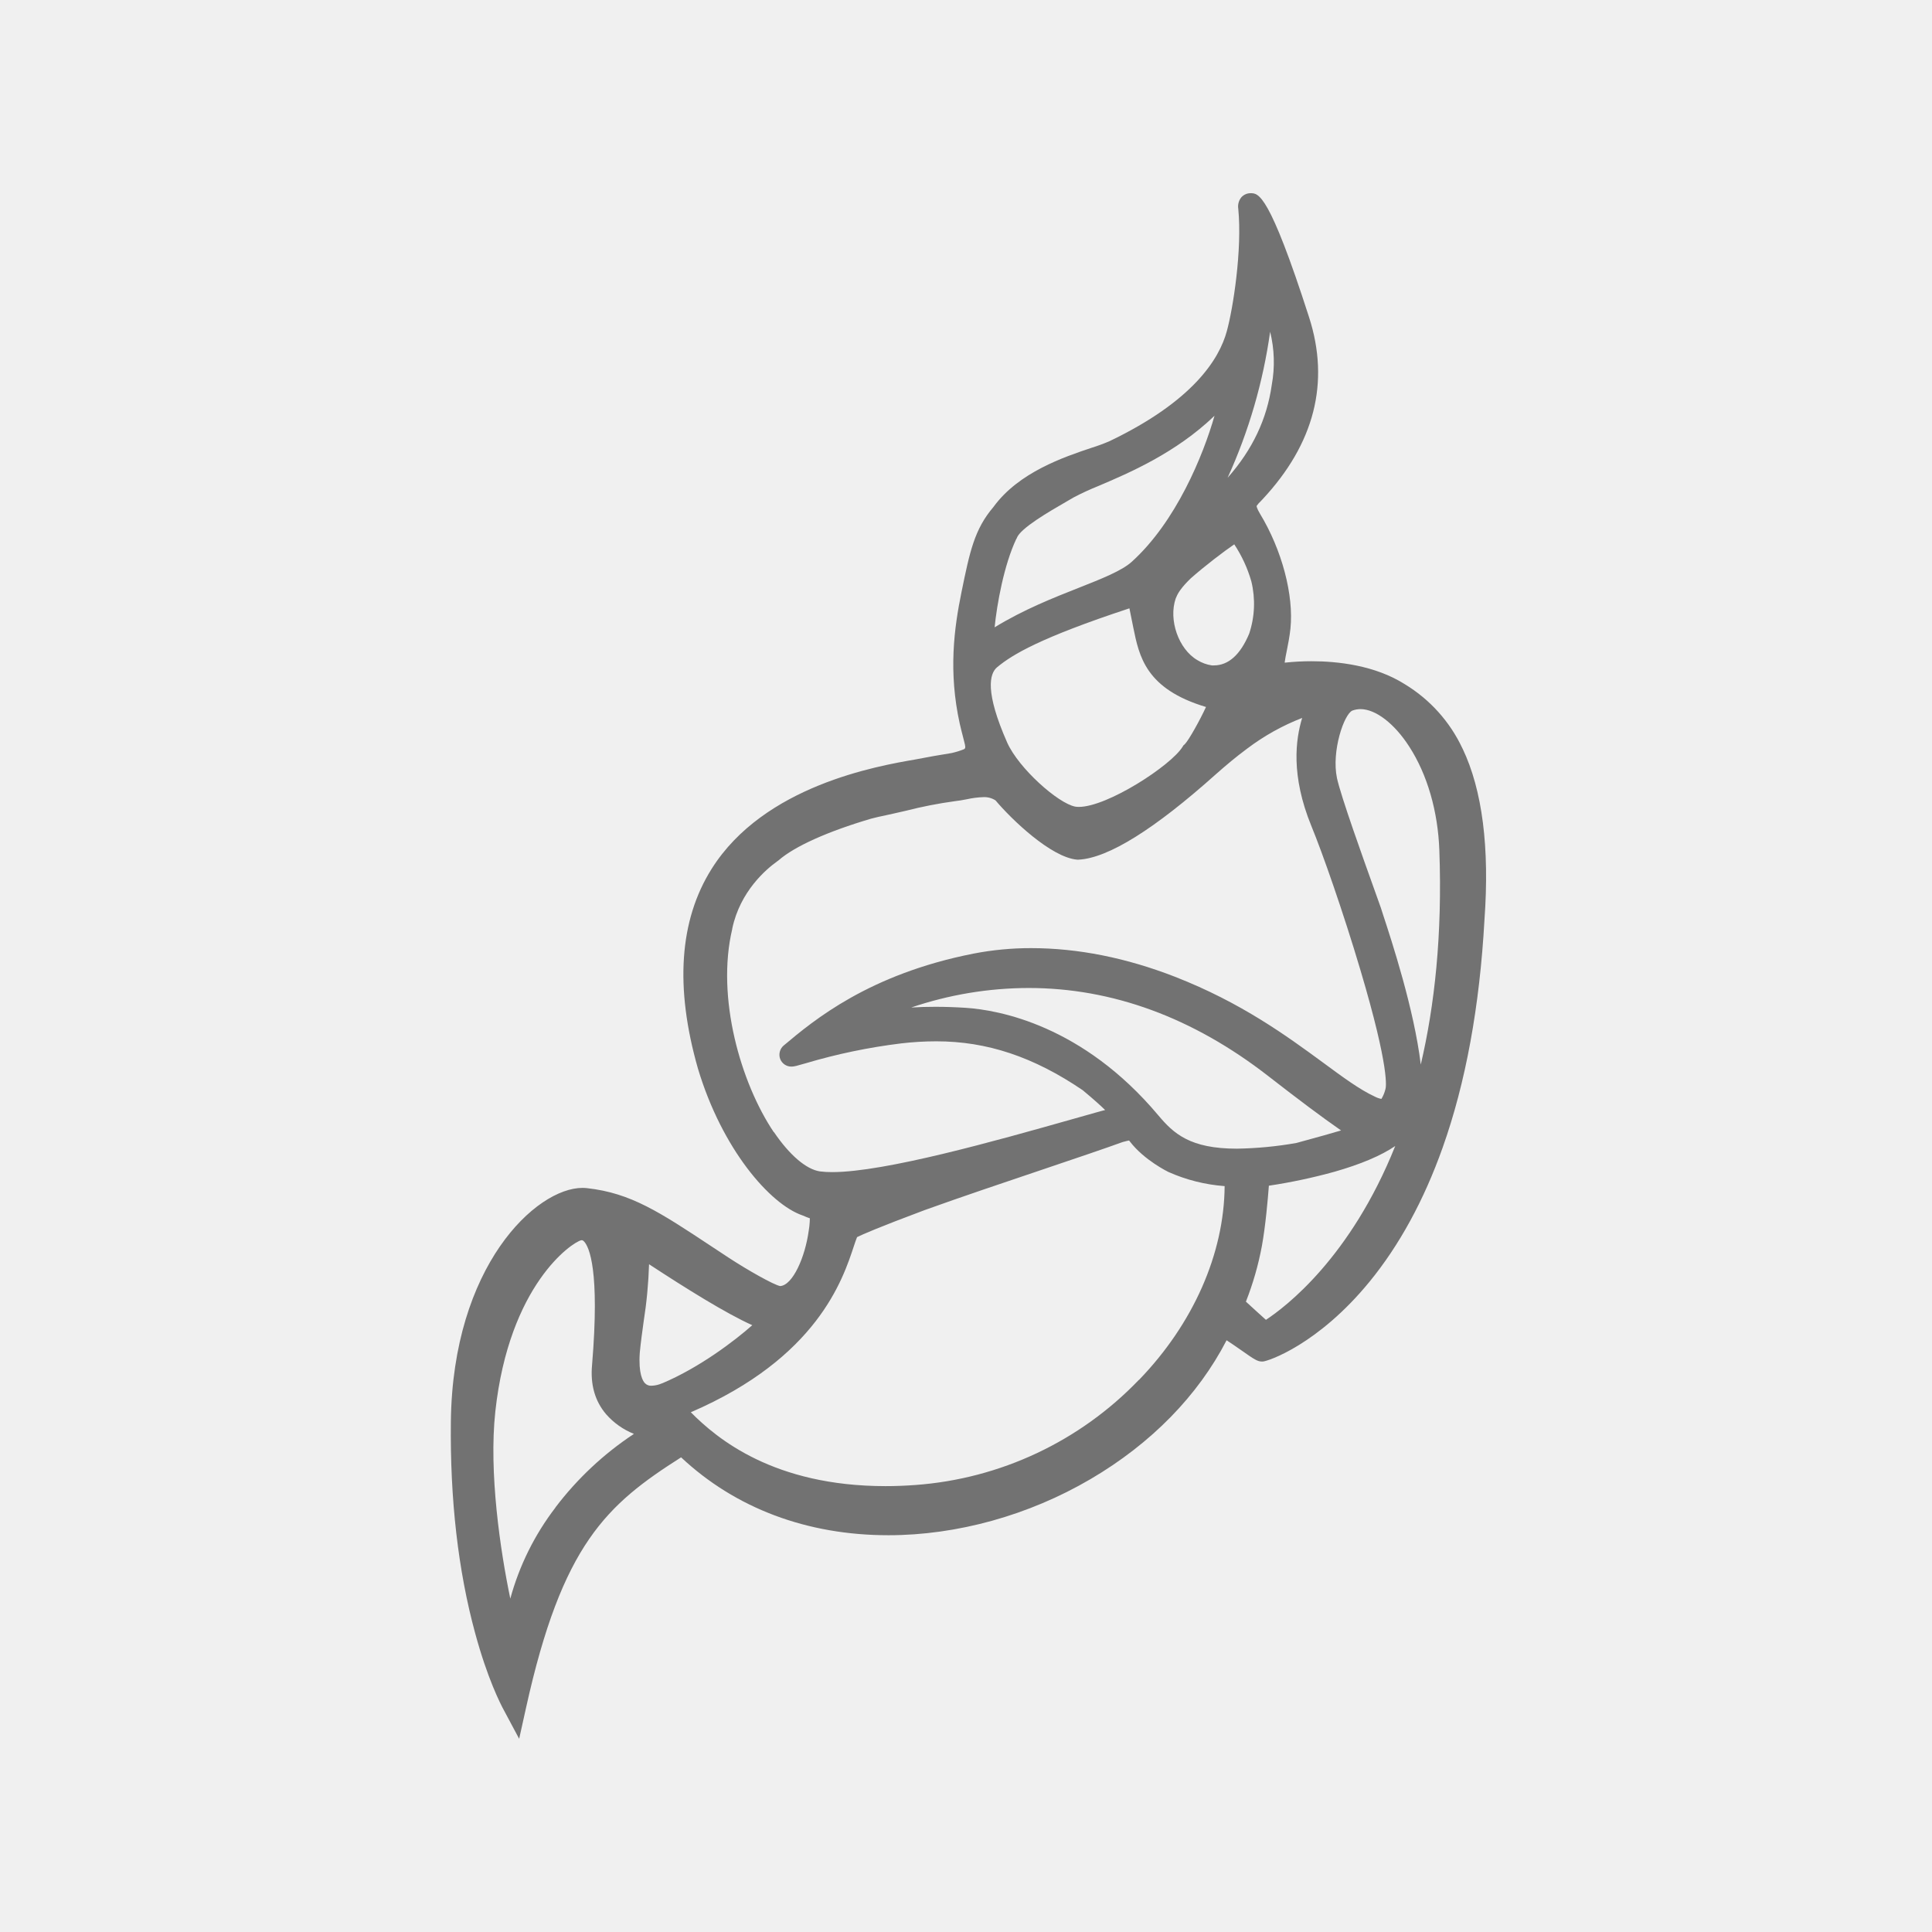
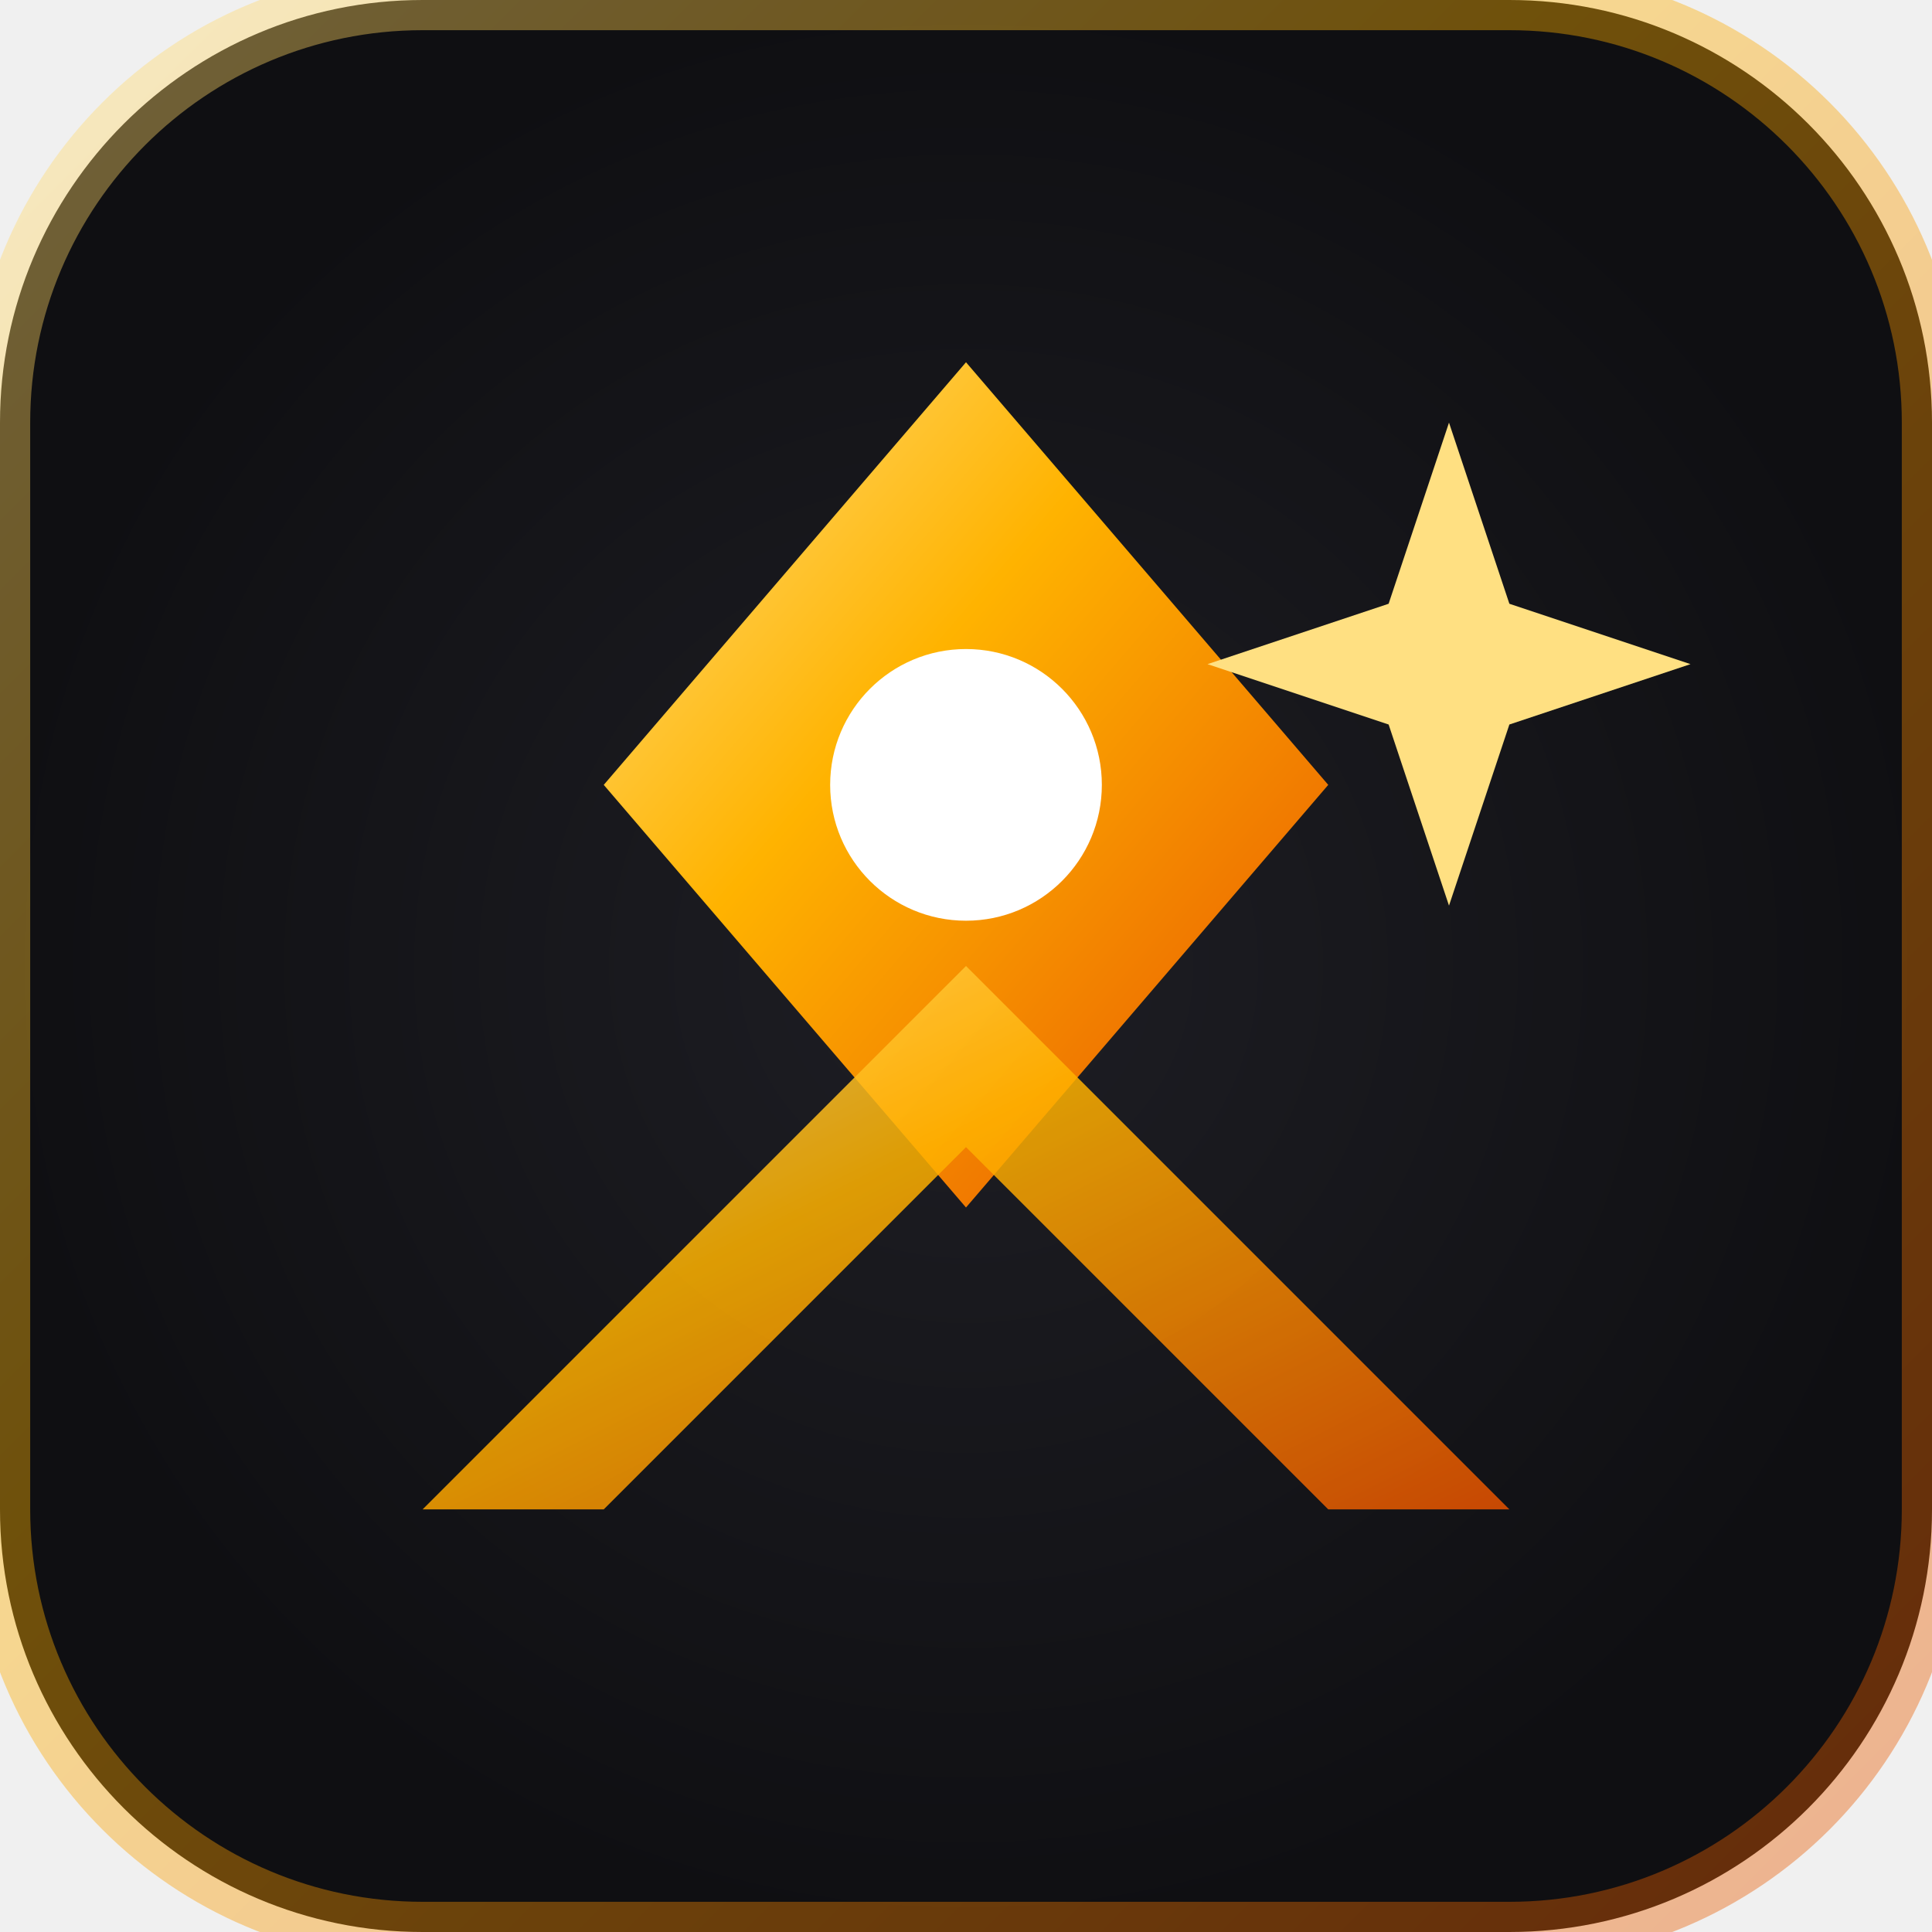
- <svg xmlns="http://www.w3.org/2000/svg" width="60" height="60" viewBox="0 0 60 60" fill="none">
-   <path d="M45.418 23.244C45.032 22.417 44.409 21.722 43.628 21.249C42.699 20.66 41.54 20.535 40.731 20.535C40.459 20.535 40.187 20.549 39.916 20.578H39.896C39.91 20.466 39.939 20.322 39.963 20.205C40.004 20 40.05 19.766 40.076 19.523C40.183 18.482 39.813 17.08 39.13 15.954C39.022 15.775 39.025 15.713 39.025 15.713C39.06 15.662 39.099 15.616 39.145 15.574L39.207 15.509C40.821 13.781 41.308 11.881 40.654 9.851C39.415 6 39.083 6 38.84 6C38.786 5.999 38.732 6.01 38.683 6.032C38.633 6.054 38.589 6.086 38.552 6.126C38.512 6.175 38.482 6.231 38.466 6.292C38.449 6.354 38.445 6.417 38.455 6.48C38.581 7.757 38.293 9.585 38.101 10.281C37.866 11.156 37.045 12.462 34.453 13.703C34.271 13.781 34.085 13.849 33.896 13.908C33.05 14.191 31.637 14.664 30.852 15.745C30.26 16.439 30.117 17.134 29.86 18.389C29.632 19.504 29.448 20.863 29.808 22.484C29.845 22.645 29.88 22.779 29.911 22.899C29.933 22.984 29.953 23.058 29.967 23.123L29.998 23.116L29.966 23.125C29.99 23.221 29.974 23.244 29.94 23.267C29.815 23.317 29.687 23.356 29.556 23.386C29.172 23.447 28.788 23.515 28.421 23.587C27.254 23.788 23.725 24.396 22.1 26.984C21.096 28.579 20.954 30.663 21.675 33.185C22.423 35.681 23.907 37.397 24.923 37.746L24.939 37.752C25.012 37.785 25.082 37.812 25.151 37.836C25.151 37.906 25.144 37.991 25.135 38.087C25.128 38.129 25.121 38.175 25.115 38.225C25.004 39.039 24.62 39.917 24.228 39.94C24.022 39.9 23.204 39.436 22.625 39.056C22.439 38.935 22.263 38.819 22.097 38.708C20.481 37.639 19.59 37.05 18.229 36.899C18.182 36.894 18.136 36.891 18.089 36.891C16.649 36.891 14.057 39.316 14.002 44.148C13.974 46.57 14.228 48.782 14.758 50.726C15.136 52.12 15.539 52.914 15.656 53.126L16.123 54L16.336 53.04C17.459 47.952 18.845 46.726 21.152 45.259C22.843 46.843 25.063 47.678 27.592 47.678C29.723 47.678 31.953 47.059 33.869 45.934C35.752 44.83 37.205 43.342 38.093 41.623C38.241 41.719 38.42 41.843 38.538 41.926C38.96 42.222 39.049 42.284 39.2 42.284H39.214C39.379 42.277 40.936 41.755 42.53 39.807C43.457 38.675 44.221 37.276 44.801 35.645C45.519 33.629 45.953 31.248 46.101 28.571C46.264 26.322 46.035 24.532 45.422 23.249L45.418 23.244ZM39.445 10.303C39.579 10.843 39.596 11.405 39.496 11.952C39.346 13.016 38.895 13.968 38.125 14.837C38.781 13.397 39.226 11.87 39.445 10.303V10.303ZM38.331 16.905C38.566 17.259 38.745 17.648 38.862 18.057C38.992 18.593 38.969 19.155 38.795 19.678C38.52 20.334 38.15 20.665 37.696 20.665H37.635C37.475 20.641 37.322 20.585 37.184 20.5C36.6 20.158 36.285 19.252 36.512 18.587C36.522 18.568 36.53 18.548 36.539 18.527C36.577 18.431 36.683 18.247 36.979 17.962C37.401 17.588 38.018 17.117 38.329 16.906L38.331 16.905ZM31.573 16.724L31.579 16.714V16.704C31.703 16.397 32.563 15.899 33.133 15.57C33.204 15.528 33.275 15.487 33.346 15.446C33.596 15.315 33.852 15.197 34.114 15.092C35.052 14.693 36.514 14.071 37.718 12.912C37.368 14.137 36.528 16.2 35.145 17.449C34.838 17.726 34.218 17.972 33.499 18.256C32.724 18.562 31.793 18.928 30.889 19.482C30.959 18.776 31.177 17.543 31.568 16.724H31.573ZM30.973 20.716C31.438 20.332 32.288 19.811 35.075 18.892C35.094 18.978 35.116 19.09 35.137 19.2C35.155 19.284 35.173 19.379 35.194 19.482C35.377 20.383 35.578 21.395 37.453 21.956C37.278 22.34 36.919 22.989 36.794 23.113L36.753 23.148L36.724 23.195C36.359 23.781 34.388 25.059 33.505 25.059C33.467 25.059 33.429 25.056 33.391 25.05C32.859 24.948 31.638 23.863 31.279 23.061C30.585 21.488 30.727 20.92 30.968 20.72L30.973 20.716ZM24.029 35.158C23.008 33.638 22.234 30.983 22.741 28.848V28.838C22.986 27.677 23.797 26.993 24.132 26.753L24.18 26.718C24.677 26.284 25.695 25.826 27.047 25.426C27.238 25.376 27.344 25.354 27.349 25.354C27.598 25.302 27.869 25.239 28.133 25.179C28.633 25.051 29.139 24.952 29.65 24.882C29.777 24.869 29.905 24.845 30.028 24.821C30.194 24.784 30.363 24.762 30.533 24.756C30.669 24.748 30.803 24.784 30.917 24.857C31.418 25.453 32.645 26.628 33.45 26.697H33.474H33.501C34.416 26.648 35.852 25.754 37.768 24.038C38.093 23.75 38.396 23.499 38.692 23.279L38.729 23.251C39.252 22.855 39.828 22.533 40.44 22.296C40.239 22.953 40.08 24.075 40.727 25.656C41.065 26.474 41.712 28.317 42.248 30.122C43.172 33.23 43.043 33.778 43.025 33.828C42.999 33.934 42.957 34.035 42.901 34.128C42.829 34.114 42.759 34.09 42.694 34.055C42.229 33.84 41.707 33.456 41.096 33.005C39.963 32.174 38.555 31.141 36.494 30.336C34.98 29.746 33.475 29.445 32.022 29.445C31.42 29.444 30.82 29.501 30.229 29.616C26.982 30.256 25.27 31.688 24.352 32.458L24.345 32.463C24.285 32.512 24.241 32.579 24.22 32.653C24.199 32.728 24.201 32.808 24.227 32.881C24.253 32.953 24.302 33.015 24.365 33.059C24.428 33.102 24.503 33.125 24.58 33.124C24.664 33.124 24.745 33.101 25.015 33.023C25.988 32.733 26.983 32.526 27.991 32.403C28.352 32.361 28.715 32.339 29.079 32.339C30.65 32.339 32.096 32.819 33.626 33.858C33.977 34.151 34.191 34.345 34.321 34.473L34.188 34.507L33.26 34.769C30.961 35.419 27.487 36.401 25.843 36.401C25.717 36.402 25.591 36.395 25.465 36.379C25.039 36.317 24.519 35.871 24.036 35.159L24.029 35.158ZM17.251 46.817C16.604 47.661 16.127 48.622 15.848 49.647C15.539 48.166 15.176 45.73 15.383 43.833C15.813 39.902 17.759 38.586 18.049 38.517H18.067C18.083 38.517 18.102 38.517 18.141 38.558C18.296 38.727 18.632 39.441 18.387 42.391C18.33 42.998 18.476 43.513 18.823 43.92C19.059 44.189 19.355 44.398 19.687 44.531C18.75 45.15 17.925 45.923 17.247 46.818L17.251 46.817ZM20.56 42.96C20.458 43.005 20.349 43.031 20.238 43.035C20.199 43.038 20.16 43.033 20.123 43.019C20.087 43.005 20.054 42.983 20.027 42.954C19.965 42.889 19.823 42.666 19.869 42.009C19.9 41.685 19.945 41.363 19.988 41.049C20.082 40.457 20.138 39.861 20.157 39.262C21.291 40.005 22.549 40.792 23.363 41.155C22.831 41.627 21.724 42.474 20.56 42.962V42.96ZM35.368 42.854C33.537 44.763 31.065 45.925 28.428 46.118C28.115 46.141 27.803 46.153 27.503 46.153C24.03 46.153 22.266 44.679 21.454 43.859C25.378 42.166 26.174 39.746 26.521 38.689C26.555 38.586 26.586 38.497 26.617 38.42C26.767 38.345 27.243 38.132 28.712 37.582C29.864 37.167 31.246 36.703 32.464 36.292C33.478 35.95 34.355 35.653 34.834 35.478L34.873 35.465C34.969 35.438 35.027 35.426 35.065 35.419L35.092 35.454C35.539 36.035 36.275 36.39 36.282 36.395C36.835 36.642 37.427 36.791 38.032 36.836C38.017 38.934 37.059 41.109 35.374 42.853L35.368 42.854ZM38.411 35.673C36.959 35.673 36.449 35.205 35.974 34.64C33.615 31.828 31.008 31.367 29.995 31.299C29.67 31.278 29.352 31.267 29.048 31.267C28.793 31.267 28.543 31.274 28.299 31.289C29.474 30.89 30.706 30.685 31.947 30.683C34.549 30.683 37.054 31.604 39.389 33.42C40.342 34.161 41.042 34.686 41.648 35.107C41.353 35.195 40.955 35.307 40.453 35.443L40.261 35.496C39.651 35.604 39.033 35.663 38.414 35.673H38.411ZM39.316 40.99C39.164 40.856 38.932 40.642 38.693 40.424C38.913 39.865 39.079 39.286 39.189 38.696C39.302 38.073 39.373 37.256 39.406 36.823C40.095 36.72 40.778 36.574 41.45 36.388C42.26 36.156 42.885 35.892 43.33 35.591C41.941 39.059 39.929 40.583 39.316 40.988V40.99ZM44.123 33.058C43.917 31.348 43.224 29.234 42.954 28.412C42.925 28.316 42.901 28.247 42.885 28.196C42.864 28.131 42.802 27.957 42.673 27.602C42.34 26.672 41.645 24.738 41.521 24.166C41.344 23.325 41.745 22.168 42.001 22.067C42.081 22.038 42.164 22.023 42.249 22.022C42.721 22.022 43.305 22.469 43.767 23.189C44.326 24.053 44.657 25.198 44.7 26.404C44.796 29.035 44.552 31.234 44.124 33.058" />
-   <style>
- 	    path {
- 	      fill: #727272;
- 	    }
- 	    @media (prefers-color-scheme: dark) {
- 	      path {
- 	        fill: #FFF;
- 	      }
- 	    }
- 	  </style>
+ <svg xmlns="http://www.w3.org/2000/svg" width="64" height="64" viewBox="0 0 64 64" fill="none">
+   <defs>
+     <linearGradient id="favGold" x1="0%" y1="0%" x2="100%" y2="100%">
+       <stop offset="0%" stop-color="#FFE082" />
+       <stop offset="40%" stop-color="#FFB300" />
+       <stop offset="100%" stop-color="#E65100" />
+     </linearGradient>
+     <radialGradient id="favBg" cx="50%" cy="50%" r="50%">
+       <stop offset="0%" stop-color="#1E1E24" />
+       <stop offset="100%" stop-color="#0F0F12" />
+     </radialGradient>
+   </defs>
+   <rect width="64" height="64" rx="14" fill="url(#favBg)" />
+   <rect width="64" height="64" rx="14" stroke="url(#favGold)" stroke-width="2" opacity="0.4" />
+   <g transform="translate(6, 6)">
+     <path d="M26 6 L38 20 L26 34 L14 20 Z" fill="url(#favGold)" />
+     <circle cx="26" cy="20" r="4.5" fill="#FFFFFF" />
+     <path d="M8 44 L26 26 L44 44 L38 44 L26 32 L14 44 Z" fill="url(#favGold)" opacity="0.85" />
+     <path d="M42 8 L44 14 L50 16 L44 18 L42 24 L40 18 L34 16 L40 14 Z" fill="#FFE082" />
+   </g>
</svg>
